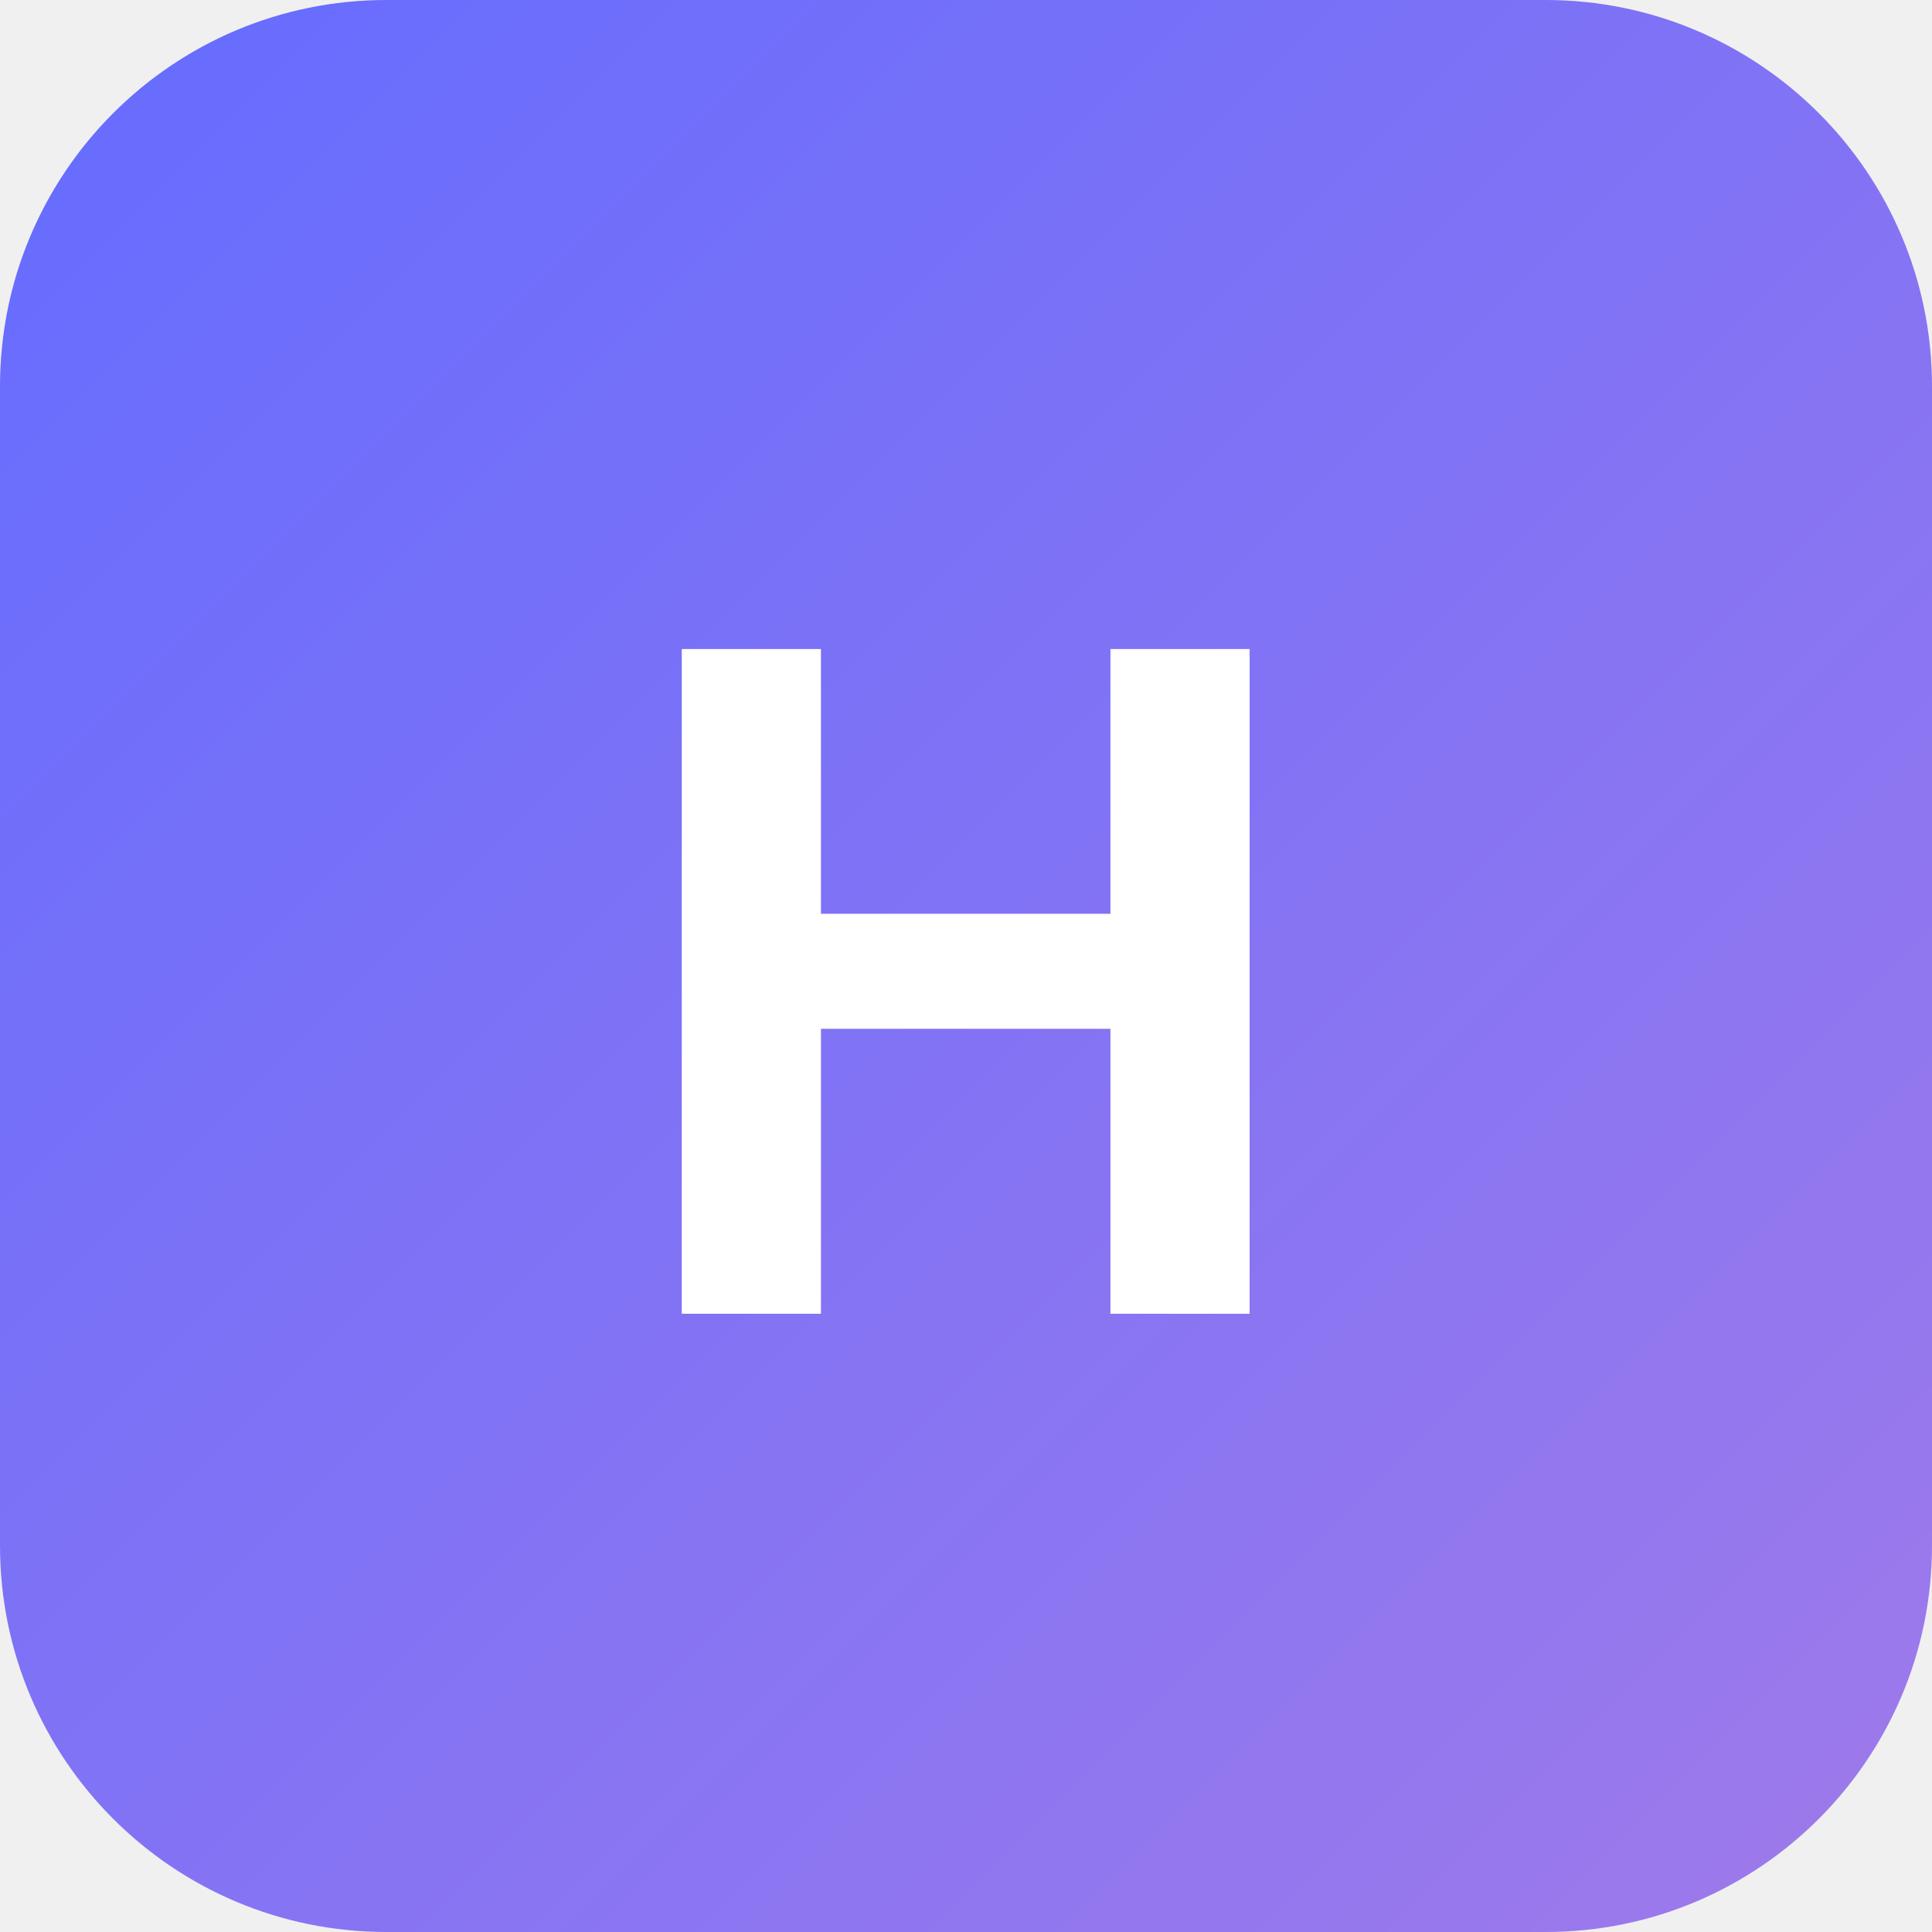
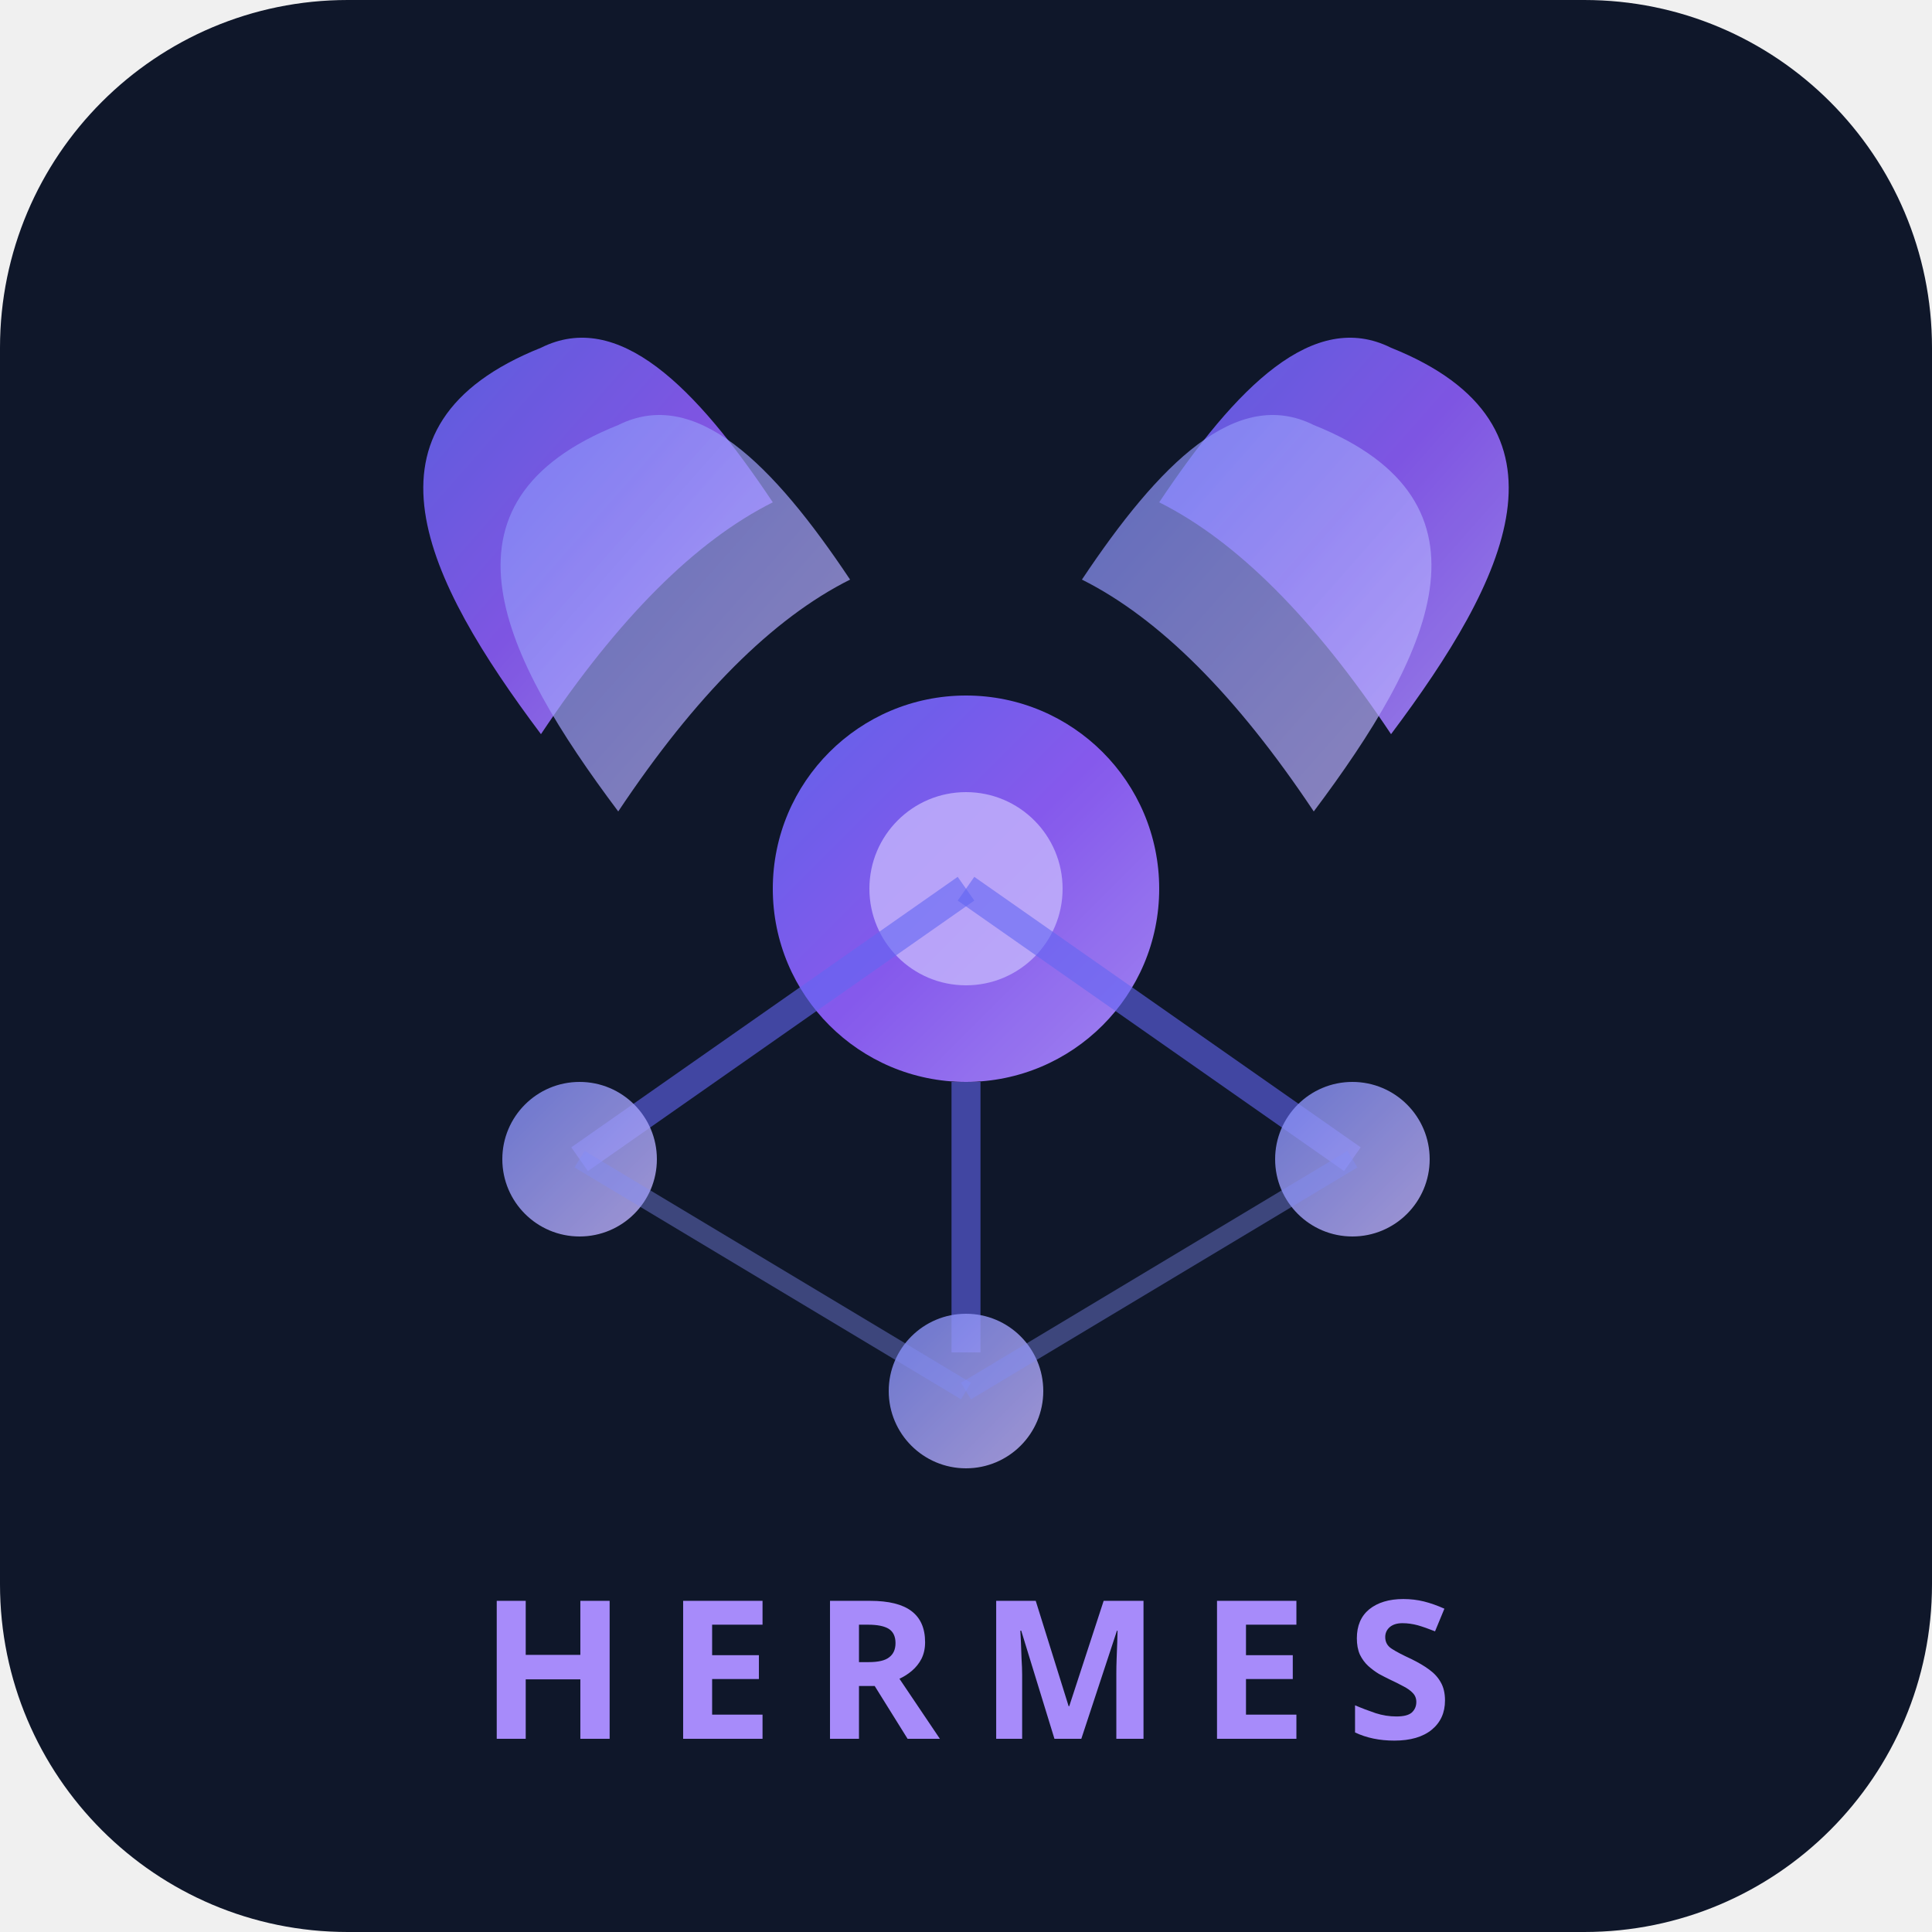
<svg xmlns="http://www.w3.org/2000/svg" viewBox="0 0 100 100" width="100" height="100">
  <defs>
-     <linearGradient id="grad" x1="0%" y1="0%" x2="100%" y2="100%">
-       <stop offset="0%" style="stop-color:#646cff;stop-opacity:1" />
-       <stop offset="100%" style="stop-color:#9f7aea;stop-opacity:1" />
+     <linearGradient id="g1" x1="0%" y1="0%" x2="100%" y2="100%">
+       <stop offset="0%" stop-color="#6366f1" />
+       <stop offset="50%" stop-color="#8b5cf6" />
+       <stop offset="100%" stop-color="#a78bfa" />
+     </linearGradient>
+     <linearGradient id="g2" x1="0%" y1="0%" x2="100%" y2="100%">
+       <stop offset="0%" stop-color="#818cf8" />
+       <stop offset="100%" stop-color="#c4b5fd" />
    </linearGradient>
  </defs>
-   <rect width="100" height="100" rx="20" fill="url(#grad)" />
-   <text x="50" y="68" font-family="Arial, sans-serif" font-size="50" font-weight="bold" fill="white" text-anchor="middle">H</text>
+   <rect width="100" height="100" rx="18" fill="#0f172a" />
+   <path d="M28 38 C22 30, 18 22, 28 18 C32 16, 36 20, 40 26 C36 28, 32 32, 28 38Z" fill="url(#g1)" opacity="0.9" />
+   <path d="M32 42 C26 34, 22 26, 32 22 C36 20, 40 24, 44 30 C40 32, 36 36, 32 42Z" fill="url(#g2)" opacity="0.7" />
+   <path d="M72 38 C78 30, 82 22, 72 18 C68 16, 64 20, 60 26 C64 28, 68 32, 72 38Z" fill="url(#g1)" opacity="0.9" />
+   <path d="M68 42 C74 34, 78 26, 68 22 C64 20, 60 24, 56 30 C60 32, 64 36, 68 42Z" fill="url(#g2)" opacity="0.7" />
+   <circle cx="50" cy="46" r="10" fill="url(#g1)" opacity="0.95" />
+   <circle cx="50" cy="46" r="5" fill="#c4b5fd" opacity="0.8" />
+   <line x1="30" y1="60" x2="50" y2="46" stroke="#6366f1" stroke-width="1.5" opacity="0.6" />
+   <line x1="70" y1="60" x2="50" y2="46" stroke="#6366f1" stroke-width="1.5" opacity="0.6" />
+   <line x1="50" y1="56" x2="50" y2="70" stroke="#6366f1" stroke-width="1.5" opacity="0.6" />
+   <circle cx="30" cy="60" r="4" fill="url(#g2)" opacity="0.8" />
+   <circle cx="70" cy="60" r="4" fill="url(#g2)" opacity="0.8" />
+   <circle cx="50" cy="72" r="4" fill="url(#g2)" opacity="0.8" />
+   <line x1="30" y1="60" x2="50" y2="72" stroke="#818cf8" stroke-width="1" opacity="0.4" />
+   <line x1="70" y1="60" x2="50" y2="72" stroke="#818cf8" stroke-width="1" opacity="0.4" />
+   <text x="50" y="90" font-family="system-ui, sans-serif" font-size="10" font-weight="700" fill="#a78bfa" text-anchor="middle" letter-spacing="2">HERMES</text>
</svg>
